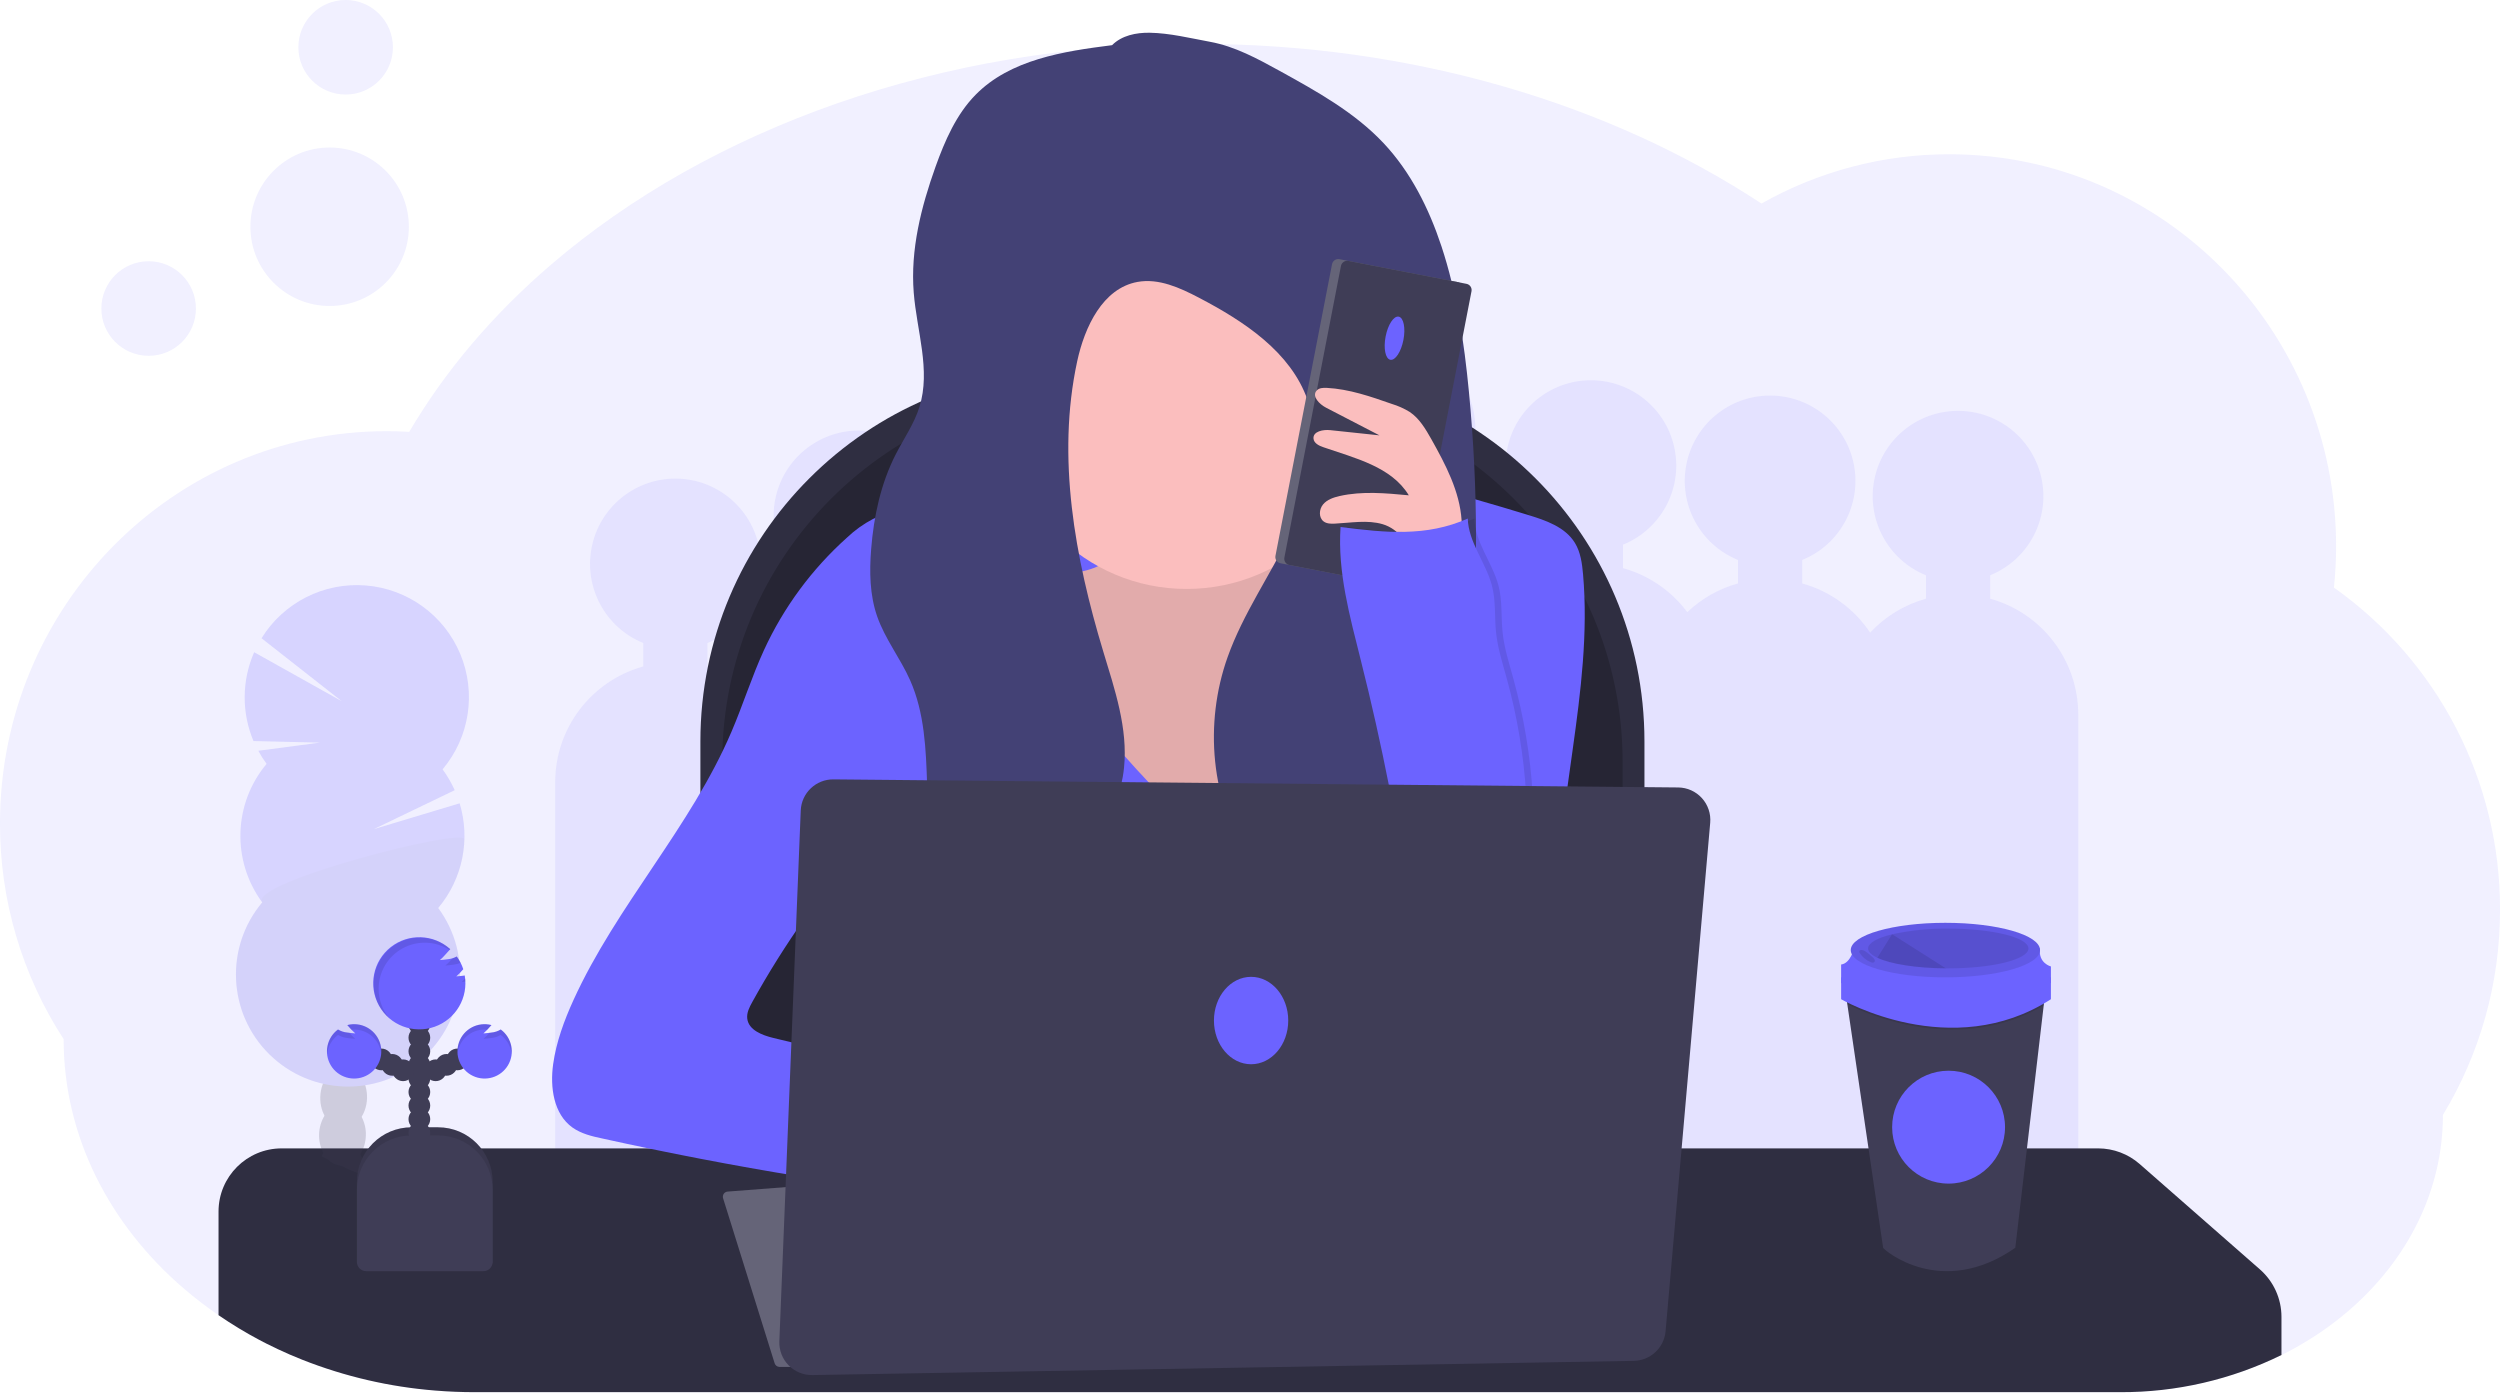
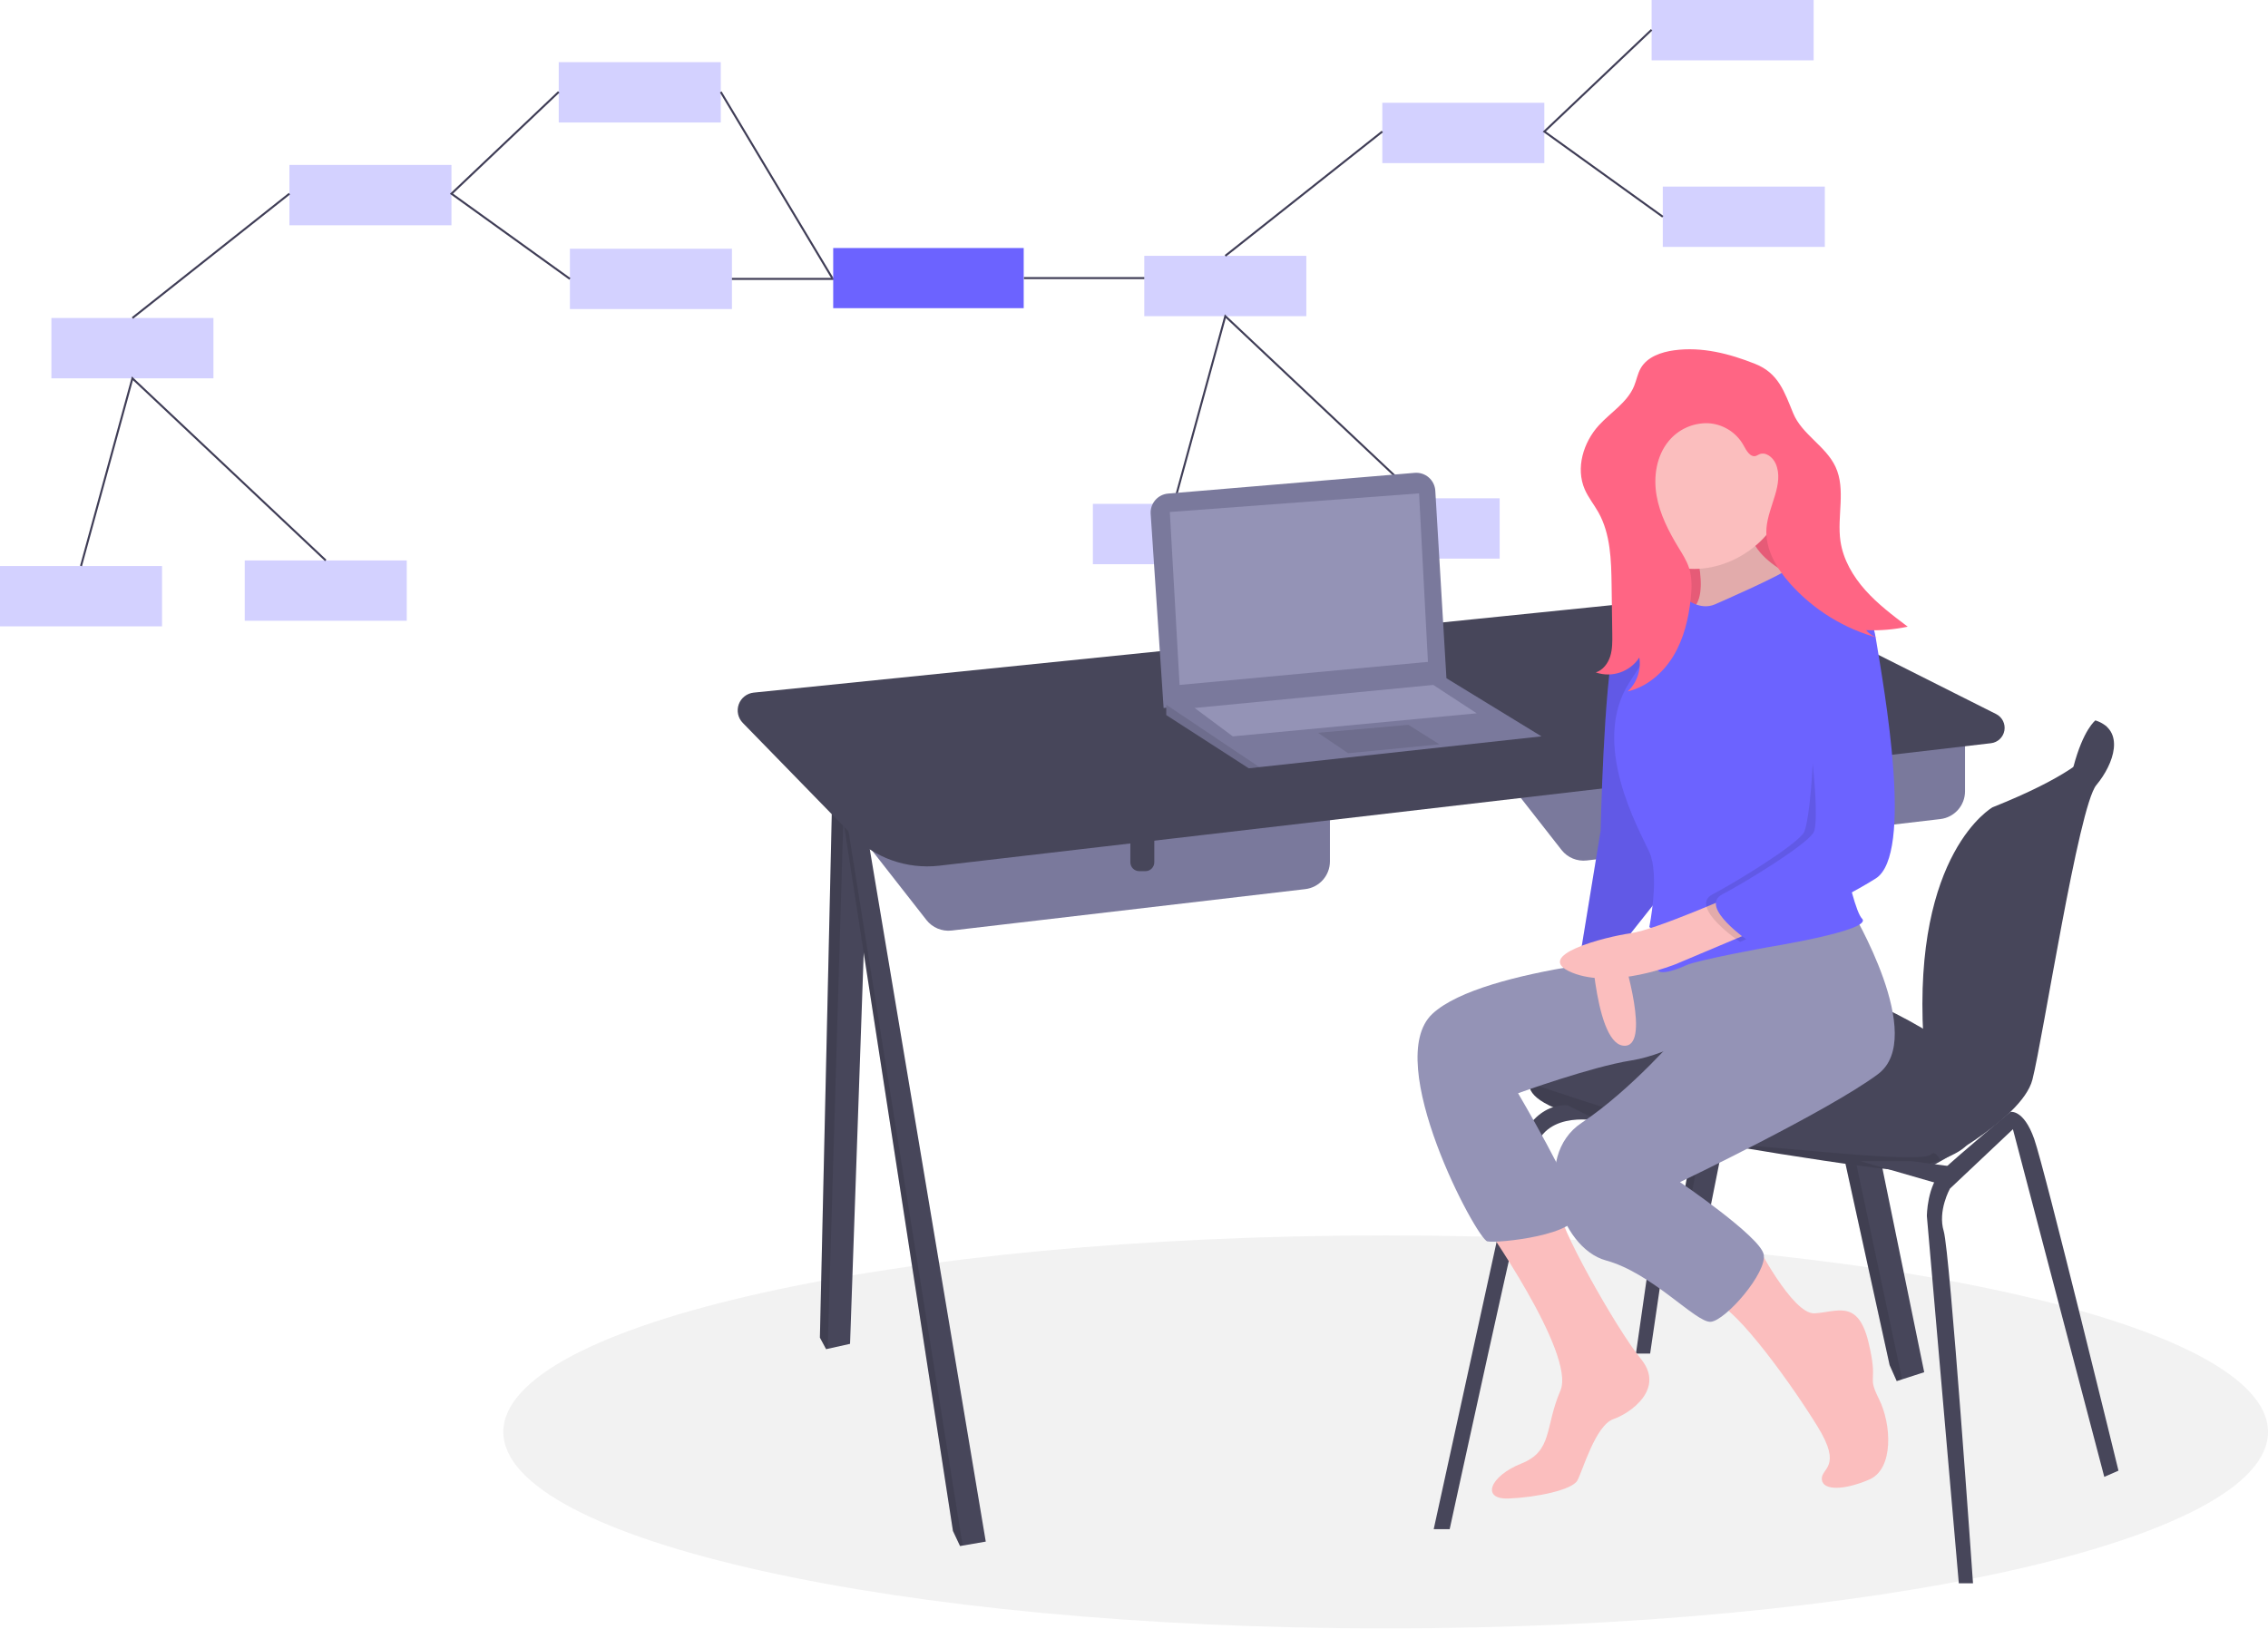
- <svg xmlns="http://www.w3.org/2000/svg" id="a154b3ae-224e-4b43-86b8-0ffeb27982c5" data-name="Layer 1" width="1144" height="637" viewBox="0 0 1144 637">
-   <path d="M1172,547.81a180.56,180.56,0,0,1-26.12,93.88c0,34.62-16.14,66-42.32,88.87a144.74,144.74,0,0,1-21.08,15.28c-.3.19-.61.37-.92.55-.56.33-1.12.66-1.69,1l-.53.31h0c-2.39,1.35-4.83,2.65-7.32,3.87a165.67,165.67,0,0,1-73.76,17H245.17q-9,0-17.84-.72a211.15,211.15,0,0,1-61.06-14.14q-5.72-2.26-11.22-4.86-2.62-1.23-5.19-2.53c-1.07-.54-2.14-1.1-3.2-1.66A190.5,190.5,0,0,1,128,733.32a183.89,183.89,0,0,1-15.8-12.12C78.17,692,57.12,651.59,57.12,607A180.5,180.5,0,0,1,28,508.32c0-99.14,79.24-179.51,177-179.51,3,0,6,.09,9,.25.43,0,.85,0,1.28.06,16.48-28.09,38.51-53.9,65-76.62,72.24-61.9,177.82-100.92,295.43-100.92,98.82,0,189.15,27.55,258.34,73.07A174.18,174.18,0,0,1,920,202.1c97.74,0,177,80.37,177,179.51a184.9,184.9,0,0,1-1,18.78A180,180,0,0,1,1172,547.81Z" transform="translate(-28 -131.5)" fill="#6c63ff" opacity="0.1" />
-   <path d="M938.69,405.47V394.74a39.05,39.05,0,1,0-29.38,0v10.73A55,55,0,0,0,883.77,421a55.08,55.08,0,0,0-31.08-22.52V387.74a39.05,39.05,0,1,0-29.38,0v10.73a55,55,0,0,0-23.21,13.16,55.08,55.08,0,0,0-29.41-20.16V380.74a39.05,39.05,0,1,0-29.38,0v10.73a55,55,0,0,0-26,16.06,55.09,55.09,0,0,0-36.57-33.06V363.74a39.05,39.05,0,1,0-29.38,0v10.73a55,55,0,0,0-40,47.77,54.62,54.62,0,0,0-16.57-7.77V403.74a39.05,39.05,0,1,0-29.38,0v10.73a55.18,55.18,0,0,0-34.66,28.7,54.58,54.58,0,0,0-15-6.7V425.74a39.05,39.05,0,1,0-29.38,0v10.73a54.29,54.29,0,0,0-14.21,6.22,55.14,55.14,0,0,0-34.41-28.22V403.74a39.05,39.05,0,1,0-29.38,0v10.73a55.1,55.1,0,0,0-35.87,31.36,55,55,0,0,0-18.75-9.36V425.74a39.05,39.05,0,1,0-29.38,0v10.73a55,55,0,0,0-40.31,53v248H392v-22h52v22H554v-22h79v-40h68v17h82v7h86v7H979v-248A55,55,0,0,0,938.69,405.47Z" transform="translate(-28 -131.5)" fill="#6c63ff" opacity="0.1" />
-   <path d="M490.78,169h91.43A170.28,170.28,0,0,1,752.5,339.28V570a0,0,0,0,1,0,0h-432a0,0,0,0,1,0,0V339.28A170.28,170.28,0,0,1,490.78,169Z" fill="#2f2e41" />
-   <path d="M500.78,178.28h71.43A170.28,170.28,0,0,1,742.5,348.56V560.71a0,0,0,0,1,0,0h-412a0,0,0,0,1,0,0V348.56A170.28,170.28,0,0,1,500.78,178.28Z" opacity="0.2" />
-   <path d="M1072,734.09v17.46a165.67,165.67,0,0,1-73.76,17H245.17q-9,0-17.84-.72a211.15,211.15,0,0,1-61.06-14.14q-5.72-2.26-11.22-4.86-2.62-1.23-5.19-2.53c-1.07-.54-2.14-1.1-3.2-1.66A190.5,190.5,0,0,1,128,733.32V685.9A28.9,28.9,0,0,1,156.9,657H988.13a28.9,28.9,0,0,1,19,7.17l55,48.2A28.87,28.87,0,0,1,1072,734.09Z" transform="translate(-28 -131.5)" fill="#2f2e41" />
-   <path d="M510.67,357.31q-32.71,2.16-65.17,7c-6.15.92-12.39,1.94-18,4.66a52.8,52.8,0,0,0-11.94,8.56,157.38,157.38,0,0,0-38,51.53c-5.57,12.15-9.57,25-14.82,37.25-18.69,43.75-52.59,79.53-72.32,122.82-4.27,9.37-7.87,19.15-9.3,29.34-1.48,10.54.2,22.84,8.86,29,4,2.83,8.86,4,13.62,5a1641.51,1641.51,0,0,0,181.57,29.65c-6.61-6.38-8.82-16.27-7.95-25.41s4.46-17.78,8-26.25q-51.81-11.43-103.36-24c-5.13-1.25-11.29-3.6-11.92-8.84-.32-2.67,1-5.24,2.3-7.59a407.17,407.17,0,0,1,52.4-74c0,28.06-1.39,59.75-1.39,87.82H747.35a248,248,0,0,1-6.84-48.85C739,501.24,757.1,447.89,752.4,394.24c-.44-4.95-1.12-10.05-3.71-14.29-4.47-7.32-13.39-10.35-21.59-12.85-31.44-9.56-63.54-19.23-96.4-18.48-9.77.23-19.5,1.37-29.21,2.52C571.9,354.63,540.4,355.34,510.67,357.31Z" transform="translate(-28 -131.5)" fill="#6c63ff" />
-   <path d="M358.88,679.82l23.6,75.53a2.36,2.36,0,0,0,2.25,1.65H486l-24-88-101.06,7.77A2.36,2.36,0,0,0,358.88,679.82Z" transform="translate(-28 -131.5)" fill="#656478" />
-   <path d="M532,389.79c-4.4,2.53-9.53,3.44-14.53,4.31l-32.27,5.6c-6.28,1.09-12.89,2.33-17.73,6.48-9.9,8.47-7.76,24.06-4.76,36.74l6,25.44c4.52,19.12,9.14,38.47,18.41,55.79,16.19,30.23,45.89,52,78.55,62.49,11.67,3.75,24,6.19,36.18,4.85,23.86-2.62,44.27-19.63,56.85-40.08s18.57-44.17,24.06-67.55c5.27-22.38,10.28-45.08,9.94-68.08-.1-7.16-.82-14.64-4.64-20.71-8.37-13.33-27.34-14.33-42.89-11.87-2.42.39-4.93.81-7.26.08-7-2.18-7.16-11.79-10.16-18.46-5.67-12.58-22.49-14.81-36.24-13.67s-35.16,2.61-47.14,10.4C532.85,369,545.51,382,532,389.79Z" transform="translate(-28 -131.5)" fill="#fbbebe" />
-   <path d="M532,389.79c-4.4,2.53-9.53,3.44-14.53,4.31l-32.27,5.6c-6.28,1.09-12.89,2.33-17.73,6.48-9.9,8.47-7.76,24.06-4.76,36.74l6,25.44c4.52,19.12,9.14,38.47,18.41,55.79,16.19,30.23,45.89,52,78.55,62.49,11.67,3.75,24,6.19,36.18,4.85,23.86-2.62,44.27-19.63,56.85-40.08s18.57-44.17,24.06-67.55c5.27-22.38,10.28-45.08,9.94-68.08-.1-7.16-.82-14.64-4.64-20.71-8.37-13.33-27.34-14.33-42.89-11.87-2.42.39-4.93.81-7.26.08-7-2.18-7.16-11.79-10.16-18.46-5.67-12.58-22.49-14.81-36.24-13.67s-35.16,2.61-47.14,10.4C532.85,369,545.51,382,532,389.79Z" transform="translate(-28 -131.5)" opacity="0.1" />
-   <path d="M505.29,418.45c4.88,10.24,8.54,21.1,14.44,30.79,4.69,7.7,10.7,14.49,16.68,21.24C551.9,488,567.59,505.66,586.76,519a222.93,222.93,0,0,1,55.37-109c8.26-8.87,18.6-17.61,30.72-17.28,7.52.21,14.46,3.94,20.72,8.09,7,4.63,13.62,10,18.65,16.67,7.95,10.62,11.38,24.07,12,37.32s-1.44,26.47-3.48,39.57l-10.5,67.71c-.61,3.92-1.46,8.25-4.66,10.6a14.67,14.67,0,0,1-6,2.16c-38.17,7.43-77.51,2.61-116.4,2.23-43-.41-87.19,4.49-127.92-9.19-2.13-.72-4.34-1.55-5.78-3.26a12.06,12.06,0,0,1-2-4.31c-9.49-30.72-1.88-63.73,3.75-95.38a748.38,748.38,0,0,0,9.51-75.78c.17-2.29,25.33,2.77,28.14,4.39C496.53,398.07,501.61,410.73,505.29,418.45Z" transform="translate(-28 -131.5)" fill="#6c63ff" />
-   <g opacity="0.2">
-     <path d="M194.87,668.29c0,.46-.05.91-.1,1.35q-5.72-2.26-11.22-4.86a9.1,9.1,0,0,1-5.19-2.53c-1.07-.54-2.14-1.1-3.2-1.66a13.68,13.68,0,0,1,.81-1.46c2.06-3.26,5.19-5.3,8.64-5.19s6.44,2.34,8.29,5.71A16.87,16.87,0,0,1,194.87,668.29Z" transform="translate(-28 -131.5)" fill="#3f3d56" />
-     <path d="M195.41,651.17a16.88,16.88,0,0,1-2.51,8.48c-2.06,3.25-5.19,5.29-8.64,5.18l-.71-.05a9.1,9.1,0,0,1-5.19-2.53,12.53,12.53,0,0,1-2.39-3.12,17.55,17.55,0,0,1,.54-17.12c2.06-3.26,5.19-5.3,8.64-5.19s6.44,2.34,8.29,5.71A16.87,16.87,0,0,1,195.41,651.17Z" transform="translate(-28 -131.5)" fill="#3f3d56" />
-     <ellipse cx="185.25" cy="633.7" rx="14.01" ry="10.7" transform="translate(-481.98 667.38) rotate(-88.19)" fill="#3f3d56" />
-     <ellipse cx="185.79" cy="616.59" rx="14.01" ry="10.7" transform="translate(-464.35 651.34) rotate(-88.19)" fill="#3f3d56" />
-     <ellipse cx="186.33" cy="599.47" rx="14.01" ry="10.7" transform="translate(-446.72 635.3) rotate(-88.19)" fill="#3f3d56" />
-     <path d="M150,481.05a49.66,49.66,0,0,1-3.8-6l28.26-3.73L144,470.6a51.38,51.38,0,0,1,.31-40.64l40.12,22.44-36.75-28.84a51.28,51.28,0,1,1,82.84,60,51.12,51.12,0,0,1,5.55,9.53L199,510.93l39.33-11.83A51.34,51.34,0,0,1,228.53,547,51.28,51.28,0,1,1,148,544.43a51.28,51.28,0,0,1,2-63.38Z" transform="translate(-28 -131.5)" fill="#6c63ff" />
-     <path d="M240.5,515.62a51.06,51.06,0,0,1-12,31.35A51.28,51.28,0,1,1,148,544.43C141.37,535.49,240.68,509.87,240.5,515.62Z" transform="translate(-28 -131.5)" opacity="0.1" />
-   </g>
-   <circle cx="68.02" cy="141.18" r="21.63" fill="#6c63ff" opacity="0.1" />
-   <circle cx="158.17" cy="21.63" r="21.63" fill="#6c63ff" opacity="0.1" />
-   <circle cx="150.84" cy="103.76" r="36.25" fill="#6c63ff" opacity="0.1" />
-   <circle cx="543" cy="185.5" r="84" fill="#fbbebe" />
-   <path d="M536.88,152.17c-22.41,2.84-46.6,6.59-62.44,22.69-8.86,9-14.05,21-18.32,32.88-6.62,18.5-11.55,38-10,57.63,1.38,17.56,7.88,35.52,2.62,52.34-2.42,7.74-7.17,14.5-10.86,21.71-6.84,13.39-10.06,28.4-11.24,43.39-.82,10.31-.66,20.92,2.73,30.69,3.61,10.4,10.65,19.25,15.11,29.31,6.6,14.86,7.26,31.58,7.77,47.83s.94,32.39,1.32,48.58c.24,10.18.26,21.08-5.37,29.57,20.79-8.33,41.87-16.83,59.66-30.43s32.19-33.21,34.49-55.49c1.86-18.06-4.24-35.86-9.5-53.24-13-43-21.4-88.84-11.94-132.75,3.41-15.81,11.7-33.46,27.61-36.37,9.71-1.77,19.4,2.66,28.15,7.24,20.68,10.82,42,24.82,49.7,46.85,7,19.92,1.11,42.11-8,61.13s-21.51,36.51-28.59,56.39c-10.87,30.5-7.81,66.21,10.25,93.08s51.43,43.4,83.52,39.06c-2.51-10.84-10.38-19.6-14.6-29.9-7.67-18.71-2.5-40.23,5.75-58.69S694.21,440,699.37,420.4c3.64-13.8,4.08-28.22,4.06-42.49,0-22.46-1.11-44.93-3.27-67.29s-5.46-45-12.58-66.51c-5.72-17.25-14.05-33.93-26.51-47.16-13.26-14.09-30.52-23.64-47.47-33-10.14-5.58-20.5-11.23-31.88-13.32-9-1.65-18.46-4-27.64-4.15C547.84,146.39,541.28,147.74,536.88,152.17Z" transform="translate(-28 -131.5)" fill="#434175" />
-   <rect x="624.01" y="254.09" width="60.85" height="141.74" rx="2.9" transform="translate(45.9 -250.24) rotate(10.98)" fill="#656478" />
-   <rect x="628.09" y="254.88" width="60.85" height="141.74" rx="2.9" transform="translate(46.13 -251) rotate(10.98)" fill="#3f3d56" />
-   <ellipse cx="666.17" cy="286.29" rx="10.05" ry="4.15" transform="translate(230.2 754.21) rotate(-79.02)" fill="#6c63ff" />
-   <path d="M683,332.5c-2.64-4.67-5.46-9.5-9.91-12.49a35,35,0,0,0-8.18-3.67c-9.69-3.39-19.54-6.81-29.79-7.35-1.67-.08-3.58,0-4.67,1.28-2.24,2.63,1.31,6.21,4.38,7.8l24.42,12.65-22.51-2.38c-3.27-.35-7.93.54-7.69,3.82.16,2.15,2.52,3.32,4.56,4,14.45,5,31.15,8.92,39.06,22-10.54-1-21.31-2-31.64.32-2.83.64-5.76,1.63-7.61,3.86s-2.06,6,.27,7.77c1.44,1.07,3.38,1.1,5.18,1,7.33-.35,14.85-1.81,21.89.28s13.29,9.47,10.86,16.39c6.24.56,13.62,0,19.39-2.69,6.36-3,6.21-8.64,5.82-15.44C696,356.33,689.39,343.9,683,332.5Z" transform="translate(-28 -131.5)" fill="#fbbebe" />
-   <path d="M676.69,550.49a1125.21,1125.21,0,0,0-23-116.92c-5-20-10.68-40.34-9.25-60.92,20.66,2.63,39.17,4.58,58.21-3.86.31,10.81,8.15,20,11,30.45,1.91,7,1.19,14.41,1.94,21.62s3,14.2,4.93,21.21a260.23,260.23,0,0,1,6.63,106.74C709.48,550.91,694.32,553.22,676.69,550.49Z" transform="translate(-28 -131.5)" opacity="0.1" />
-   <path d="M673.69,550.49a1125.21,1125.21,0,0,0-23-116.92c-5-20-10.68-40.34-9.25-60.92,20.66,2.63,39.17,4.58,58.21-3.86.31,10.81,8.15,20,11,30.45,1.91,7,1.19,14.41,1.94,21.62s3,14.2,4.93,21.21a260.23,260.23,0,0,1,6.63,106.74C706.48,550.91,691.32,553.22,673.69,550.49Z" transform="translate(-28 -131.5)" fill="#6c63ff" />
-   <path d="M384.63,745.27l9.79-242.87a14.86,14.86,0,0,1,15-14.26l386.52,3.7A14.86,14.86,0,0,1,810.59,508L790.17,740.67a14.86,14.86,0,0,1-14.55,13.56l-375.88,6.5A14.87,14.87,0,0,1,384.63,745.27Z" transform="translate(-28 -131.5)" fill="#3f3d56" />
-   <ellipse cx="572.5" cy="467" rx="17" ry="20" fill="#6c63ff" />
-   <path d="M964,584.76l-.8,6.86-13,110.86c-33.89,23.63-60.25.92-60.48,0L873.34,591.1l-.93-6.34Z" transform="translate(-28 -131.5)" fill="#3f3d56" />
-   <path d="M964,584.76l-.8,6.86c-38.18,22.2-78.91,4.92-89.86-.52l-.93-6.34Z" transform="translate(-28 -131.5)" opacity="0.1" />
-   <path d="M870.5,578.74v10s50.5,29.36,96,0v-10Z" transform="translate(-28 -131.5)" fill="#6c63ff" />
-   <path d="M876.37,565.53s-1.47,6.75-5.87,7.34v8.51h96v-7.63s-5.87-1.47-5-8.22Z" transform="translate(-28 -131.5)" fill="#6c63ff" />
-   <ellipse cx="890.21" cy="434.76" rx="43.3" ry="12.48" fill="#6c63ff" />
-   <ellipse cx="890.21" cy="434.76" rx="43.3" ry="12.48" opacity="0.1" />
-   <path d="M956.22,565.53c0,5-16.42,9.1-36.69,9.1h-1.08c-13.61-.1-25.37-2-31.37-4.84-2.71-1.28-4.25-2.73-4.25-4.26,0-2.54,4.2-4.84,11-6.49a113.49,113.49,0,0,1,25.73-2.61C939.8,556.43,956.22,560.5,956.22,565.53Z" transform="translate(-28 -131.5)" opacity="0.1" />
-   <path d="M918.45,574.63c-13.61-.1-25.37-2-31.37-4.84h0L893.8,559Z" transform="translate(-28 -131.5)" opacity="0.1" />
-   <path d="M880.1,566.23c-.52-.11-1.21.07-1.31.59a1.27,1.27,0,0,0,.2.75,10.67,10.67,0,0,0,4.78,4.09,2.85,2.85,0,0,0,1.09.35,1,1,0,0,0,1-.52,1.13,1.13,0,0,0-.07-.93,4.13,4.13,0,0,0-1.24-1.36C883.21,568.15,881.84,566.52,880.1,566.23Z" transform="translate(-28 -131.5)" opacity="0.1" />
-   <circle cx="891.67" cy="515.79" r="25.83" fill="#6c63ff" />
-   <path d="M188.33,515.85h12.11a25,25,0,0,1,25,25V578a0,0,0,0,1,0,0H163.33a0,0,0,0,1,0,0V540.85A25,25,0,0,1,188.33,515.85Z" fill="#3f3d56" />
-   <path d="M188.33,515.85h12.11a25,25,0,0,1,25,25V578a0,0,0,0,1,0,0H163.33a0,0,0,0,1,0,0V540.85A25,25,0,0,1,188.33,515.85Z" opacity="0.1" />
-   <circle cx="191.9" cy="524.55" r="4.97" fill="#3f3d56" />
-   <circle cx="191.9" cy="518.34" r="4.97" fill="#3f3d56" />
-   <circle cx="191.9" cy="512.12" r="4.97" fill="#3f3d56" />
-   <circle cx="191.9" cy="505.91" r="4.97" fill="#3f3d56" />
-   <circle cx="191.9" cy="499.7" r="4.97" fill="#3f3d56" />
-   <circle cx="191.9" cy="493.49" r="4.97" fill="#3f3d56" />
-   <circle cx="191.9" cy="487.28" r="4.97" fill="#3f3d56" />
-   <circle cx="199.36" cy="489.76" r="4.97" fill="#3f3d56" />
-   <circle cx="204.33" cy="487.28" r="4.97" fill="#3f3d56" />
-   <circle cx="209.3" cy="484.79" r="4.97" fill="#3f3d56" />
-   <circle cx="191.9" cy="481.07" r="4.97" fill="#3f3d56" />
-   <circle cx="191.9" cy="474.86" r="4.97" fill="#3f3d56" />
-   <circle cx="191.9" cy="468.64" r="4.97" fill="#3f3d56" />
-   <circle cx="191.9" cy="462.43" r="4.97" fill="#3f3d56" />
-   <path d="M240.5,577.91c-1.23.18-2.47.31-3.71.39A28.56,28.56,0,0,0,240,575a21.22,21.22,0,0,0-3-5.83,10.22,10.22,0,0,1-4,1.26c-1.23.18-2.47.31-3.71.4,1.63-1.33,3.15-3.33,4.75-5a21.09,21.09,0,1,0,6.61,12Z" transform="translate(-28 -131.5)" fill="#6c63ff" />
-   <path d="M257.11,602.6a9.68,9.68,0,0,1-4.18,1.39c-1.23.18-2.47.32-3.71.4a36.4,36.4,0,0,0,3.68-3.82,12.44,12.44,0,1,0,4.21,2Z" transform="translate(-28 -131.5)" fill="#6c63ff" />
-   <circle cx="184.45" cy="489.76" r="4.97" fill="#3f3d56" />
-   <circle cx="179.48" cy="487.28" r="4.97" fill="#3f3d56" />
-   <circle cx="174.51" cy="484.79" r="4.97" fill="#3f3d56" />
-   <path d="M182.7,602.6a9.64,9.64,0,0,0,4.18,1.39c1.23.18,2.47.32,3.71.4a35.42,35.42,0,0,1-3.68-3.82,12.44,12.44,0,1,1-4.21,2Z" transform="translate(-28 -131.5)" fill="#6c63ff" />
-   <path d="M188.33,519.58h12.11a25,25,0,0,1,25,25v32.87a4.24,4.24,0,0,1-4.24,4.24H167.57a4.24,4.24,0,0,1-4.24-4.24V544.58a25,25,0,0,1,25-25Z" fill="#3f3d56" />
-   <g opacity="0.1">
-     <path d="M240.88,579.27a18.83,18.83,0,0,1-1.6,1.52c.57,0,1.13-.09,1.7-.15C241,580.18,240.93,579.72,240.88,579.27Z" transform="translate(-28 -131.5)" />
-     <path d="M231.82,573.33c1.25-.08,2.48-.21,3.72-.39a12,12,0,0,0,3.23-.88,21.28,21.28,0,0,0-1.74-2.87,7.52,7.52,0,0,1-2,.85A28.79,28.79,0,0,1,231.82,573.33Z" transform="translate(-28 -131.5)" />
-     <path d="M201.27,584a21.08,21.08,0,0,1,32.5-17.76l.32-.34a21.1,21.1,0,1,0-27.82,31.73A21,21,0,0,1,201.27,584Z" transform="translate(-28 -131.5)" />
-   </g>
-   <g opacity="0.1">
-     <path d="M249.22,606.87c1.24-.08,2.48-.21,3.71-.39a9.7,9.7,0,0,0,4.18-1.4,12.43,12.43,0,0,1,5,8.8,11.38,11.38,0,0,0,.07-1.31,12.38,12.38,0,0,0-5-10,9.68,9.68,0,0,1-4.18,1.39l-1,.13A25.37,25.37,0,0,1,249.22,606.87Z" transform="translate(-28 -131.5)" />
-     <path d="M249.72,602.63a10.19,10.19,0,0,1,1.24.09c.65-.69,1.29-1.43,1.94-2.15a12.4,12.4,0,0,0-15.6,12c0,.42,0,.83.06,1.24A12.42,12.42,0,0,1,249.72,602.63Z" transform="translate(-28 -131.5)" />
-   </g>
-   <g opacity="0.1">
-     <path d="M190.59,606.87c-1.24-.08-2.48-.21-3.71-.39a9.65,9.65,0,0,1-4.18-1.4,12.43,12.43,0,0,0-5,8.8,11.38,11.38,0,0,1-.07-1.31,12.38,12.38,0,0,1,5-10,9.64,9.64,0,0,0,4.18,1.39l1,.13A23.67,23.67,0,0,0,190.59,606.87Z" transform="translate(-28 -131.5)" />
-     <path d="M190.09,602.63a10.36,10.36,0,0,0-1.25.09c-.64-.69-1.28-1.43-1.93-2.15a12.4,12.4,0,0,1,15.6,12c0,.42,0,.83-.06,1.24A12.42,12.42,0,0,0,190.09,602.63Z" transform="translate(-28 -131.5)" />
-   </g>
+ <svg xmlns="http://www.w3.org/2000/svg" id="e87ddc62-7528-42a5-8b37-f74ed0351019" data-name="Layer 1" width="1131" height="812.206" viewBox="0 0 1131 812.206">
+   <rect x="689.328" y="51.267" width="80.802" height="30.092" fill="#6c63ff" opacity="0.3" />
+   <rect x="823.626" width="80.802" height="30.092" fill="#6c63ff" opacity="0.3" />
+   <rect x="829.198" y="93.061" width="80.802" height="30.092" fill="#6c63ff" opacity="0.3" />
+   <rect x="570.634" y="127.611" width="80.802" height="30.092" fill="#6c63ff" opacity="0.3" />
+   <rect x="545" y="251.321" width="80.802" height="30.092" fill="#6c63ff" opacity="0.3" />
+   <rect x="667.038" y="248.534" width="80.802" height="30.092" fill="#6c63ff" opacity="0.3" />
+   <polyline points="823.626 14.856 770.13 65.616 829.198 108.107" fill="none" stroke="#3f3d56" stroke-miterlimit="10" />
+   <line x1="689.328" y1="65.616" x2="611.034" y2="127.611" fill="none" stroke="#3f3d56" stroke-miterlimit="10" />
+   <polyline points="585.401 251.297 611.034 157.702 707.439 248.534" fill="none" stroke="#3f3d56" stroke-miterlimit="10" />
+   <rect x="144.328" y="82.267" width="80.802" height="30.092" fill="#6c63ff" opacity="0.3" />
+   <rect x="278.626" y="31" width="80.802" height="30.092" fill="#6c63ff" opacity="0.3" />
+   <rect x="284.198" y="124.061" width="80.802" height="30.092" fill="#6c63ff" opacity="0.3" />
+   <rect x="25.634" y="158.611" width="80.802" height="30.092" fill="#6c63ff" opacity="0.3" />
+   <rect y="282.321" width="80.802" height="30.092" fill="#6c63ff" opacity="0.3" />
+   <rect x="122.038" y="279.534" width="80.802" height="30.092" fill="#6c63ff" opacity="0.3" />
+   <polyline points="278.626 45.856 225.13 96.616 284.198 139.107" fill="none" stroke="#3f3d56" stroke-miterlimit="10" />
+   <line x1="144.328" y1="96.616" x2="66.034" y2="158.611" fill="none" stroke="#3f3d56" stroke-miterlimit="10" />
+   <polyline points="40.401 282.297 66.034 188.702 162.439 279.534" fill="none" stroke="#3f3d56" stroke-miterlimit="10" />
+   <line x1="365" y1="139.107" x2="456.634" y2="139.107" fill="none" stroke="#3f3d56" stroke-miterlimit="10" />
+   <rect x="415.5" y="123.706" width="95" height="30" fill="#6c63ff" />
+   <line x1="510.623" y1="138.706" x2="570.634" y2="138.706" fill="none" stroke="#3f3d56" stroke-miterlimit="10" />
+   <line x1="415.045" y1="138.706" x2="359.427" y2="45.856" fill="none" stroke="#3f3d56" stroke-miterlimit="10" />
+   <ellipse cx="691" cy="714.206" rx="440" ry="98" fill="#f2f2f2" />
+   <polygon points="894.984 391.611 852.078 606.582 842.79 606.582 841.768 604.994 838.809 600.39 875.964 399.572 881.604 397.21 894.984 391.611" fill="#47465a" />
+   <polygon points="881.604 397.21 841.768 604.994 838.809 600.39 875.964 399.572 881.604 397.21" opacity="0.1" />
+   <polygon points="959.564 684.432 948.533 687.988 945.852 688.855 942.313 680.893 881.604 403.96 887.916 402.545 901.177 399.572 959.564 684.432" fill="#47465a" />
+   <polygon points="948.533 687.988 945.852 688.855 942.313 680.893 881.604 403.96 887.916 402.545 948.533 687.988" opacity="0.1" />
+   <polygon points="433.636 391.611 423.905 670.277 412.753 672.754 411.962 672.931 408.865 667.181 415.058 394.264 421.016 393.415 433.636 391.611" fill="#47465a" />
+   <polygon points="421.016 393.415 412.753 672.754 411.962 672.931 408.865 667.181 415.058 394.264 421.016 393.415" opacity="0.1" />
+   <polygon points="491.581 768.917 480.045 770.907 478.753 771.128 475.215 763.609 419.039 399.572 420.658 399.081 429.213 396.476 491.581 768.917" fill="#47465a" />
+   <polygon points="480.045 770.907 478.753 771.128 475.215 763.609 419.039 399.572 420.658 399.081 480.045 770.907" opacity="0.1" />
+   <path d="M770.246,412.949l42.951,54.882a13.928,13.928,0,0,0,12.588,5.249l176.318-20.65a13.928,13.928,0,0,0,12.308-13.833v-40.688Z" transform="translate(-34.5 -43.89695)" fill="#7a799c" />
+   <path d="M880.388,377.898h11.943a0,0,0,0,1,0,0v17.236a4.438,4.438,0,0,1-4.438,4.438H884.825a4.438,4.438,0,0,1-4.438-4.438V377.898A0,0,0,0,1,880.388,377.898Z" fill="#47465a" />
+   <path d="M453.539,447.893l42.951,54.882a13.928,13.928,0,0,0,12.588,5.249l176.318-20.65A13.928,13.928,0,0,0,697.704,473.541V432.853Z" transform="translate(-34.5 -43.89695)" fill="#7a799c" />
+   <path d="M563.68,412.842h11.943a0,0,0,0,1,0,0v17.236a4.438,4.438,0,0,1-4.438,4.438H568.118a4.438,4.438,0,0,1-4.438-4.438V412.842A0,0,0,0,1,563.68,412.842Z" fill="#47465a" />
+   <path d="M502.885,475.688l524.459-61.09a7.713,7.713,0,0,0,2.578-14.549l-93.817-47.182a108.587,108.587,0,0,0-59.802-11.017L410.361,389.36a8.918,8.918,0,0,0-5.459,15.095l54.259,55.668A52.673,52.673,0,0,0,502.885,475.688Z" transform="translate(-34.5 -43.89695)" fill="#47465a" />
+   <path d="M1085.044,406.318l-5.61-3.101s-6.056,4.458-10.99,23.24,9.221.204,9.221.204l6.193-12.828Z" transform="translate(-34.5 -43.89695)" fill="#47465a" />
+   <path d="M1025.027,578.38s-5.75,26.982-8.404,34.502c-1.3,3.68-7.582,7.046-14.544,9.621a97.379,97.379,0,0,1-19.073,4.976c-7.52.885-103.947-14.155-150.834-24.328-31.587-6.852-35.669-14.712-34.971-19.109a6.38,6.38,0,0,1,1.796-3.45s46.444-31.405,62.811-46.444,48.656-3.096,84.042,3.096S1025.027,578.38,1025.027,578.38Z" transform="translate(-34.5 -43.89695)" fill="#47465a" />
+   <path d="M1079.434,403.217s21.674,14.155-51.31,43.348c0,0-39.669,22.367-34.505,114.503a25.27,25.27,0,0,0,3.673,11.702c7.53,12.385,23.666,43.737-3.227,47.63V627.478s48.656-24.328,53.964-45.117,23.001-136.237,31.848-146.853S1094.473,408.083,1079.434,403.217Z" transform="translate(-34.5 -43.89695)" fill="#47465a" />
+   <path d="M1002.079,622.502a97.379,97.379,0,0,1-19.073,4.976c-7.52.885-103.947-14.155-150.834-24.328-31.587-6.852-35.669-14.712-34.971-19.109,20.763,7.099,88.183,29.632,112.378,31.494,28.751,2.212,83.68,8.36,87.842,4.18C999.023,618.105,1000.664,619.804,1002.079,622.502Z" transform="translate(-34.5 -43.89695)" opacity="0.1" />
+   <path d="M749.457,806.621l42.021-191.971s7.52-20.347,24.77-19.462L832.172,603.15s-26.54-6.193-32.29,14.155S757.419,806.621,757.419,806.621Z" transform="translate(-34.5 -43.89695)" fill="#47465a" />
+   <polygon points="815.808 675.143 832.616 557.926 840.136 557.926 822.885 675.143 815.808 675.143" fill="#47465a" />
+   <path d="M1011.315,833.603l-15.924-183.124s0-15.482,7.962-23.001,33.665-28.97,33.665-28.97,6.587-1.551,11.895,13.489,42.021,165.431,42.021,165.431l-7.077,3.096L1038.297,607.131l-31.405,29.636s-6.193,11.058-3.096,21.232,14.597,175.604,14.597,175.604Z" transform="translate(-34.5 -43.89695)" fill="#47465a" />
+   <polygon points="927.717 579.158 967.526 590.658 976.373 582.254 953.372 579.158 927.717 579.158" fill="#47465a" />
+   <path d="M608.313,300.201l6.455,96.824,141.103-13.712-5.615-94.649a9.52,9.52,0,0,0-10.301-8.922L617.013,290.082A9.52,9.52,0,0,0,608.313,300.201Z" transform="translate(-34.5 -43.89695)" fill="#7a799c" />
+   <polygon points="768.7 367.282 628.039 382.627 622.731 383.206 581.595 356.667 581.595 350.916 721.37 338.328 768.7 367.282" fill="#7a799c" />
+   <polygon points="628.039 382.627 622.731 383.206 581.595 356.667 581.595 351.518 628.039 382.627" opacity="0.1" />
+   <polygon points="583.364 255.373 588.23 341.627 712.082 330.127 707.658 246.084 583.364 255.373" fill="#9493b6" />
+   <polygon points="657.233 365.513 672.272 375.687 717.832 371.263 702.35 361.532 657.233 365.513" opacity="0.1" />
+   <polygon points="595.749 353.128 614.769 367.282 736.41 355.782 714.736 341.627 595.749 353.128" fill="#9493b6" />
+   <rect x="811.605" y="222.42" width="89.793" height="89.793" fill="#ff6584" />
+   <rect x="811.605" y="222.42" width="89.793" height="89.793" opacity="0.1" />
+   <path d="M877.029,307.871s12.667,34.306,0,40.639,45.389,0,45.389,0l16.361-13.195s-36.945-10.556-31.667-34.834S877.029,307.871,877.029,307.871Z" transform="translate(-34.5 -43.89695)" fill="#fbbebe" />
+   <path d="M877.029,307.871s12.667,34.306,0,40.639,45.389,0,45.389,0l16.361-13.195s-36.945-10.556-31.667-34.834S877.029,307.871,877.029,307.871Z" transform="translate(-34.5 -43.89695)" opacity="0.1" />
+   <path d="M773.056,651.986s47.501,67.029,39.584,85.501-3.694,30.084-19.528,36.417-20.056,17.945-6.333,17.417,31.667-4.222,34.306-8.972,8.972-27.445,17.945-30.611S864.89,736.431,852.751,721.653s-42.725-69.21-40.363-74.717S773.056,651.986,773.056,651.986Z" transform="translate(-34.5 -43.89695)" fill="#fbbebe" />
+   <path d="M872.279,519.512s-98.168,6.333-123.501,30.084,22.167,112.418,27.445,113.474,46.445-3.167,44.862-14.778-29.556-59.112-29.556-59.112,36.417-13.195,56.473-16.361,42.223-17.945,42.223-17.945Z" transform="translate(-34.5 -43.89695)" fill="#9493b6" />
+   <path d="M827.417,504.734s1.583,58.584,16.361,60.695,0-44.862,0-44.862l-.528-17.945Z" transform="translate(-34.5 -43.89695)" fill="#fbbebe" />
+   <path d="M872.279,351.149s-27.445-7.917-32.723,13.195-6.861,93.946-6.861,93.946l-9.5,58.056s17.417-5.278,21.111-2.639l22.167-27.973Z" transform="translate(-34.5 -43.89695)" fill="#6c63ff" />
+   <path d="M872.279,351.149s-27.445-7.917-32.723,13.195-6.861,93.946-6.861,93.946l-9.5,58.056s17.417-5.278,21.111-2.639l22.167-27.973Z" transform="translate(-34.5 -43.89695)" opacity="0.1" />
+   <path d="M909.779,663.225s18.445,36.261,29.528,35.733,21.639-7.389,26.917,14.25-1.056,15.834,5.278,28.5,7.389,34.834-4.75,40.112-23.222,5.806-23.75,0,10.556-5.806-2.111-26.389-39.584-58.056-50.667-61.751S909.779,663.225,909.779,663.225Z" transform="translate(-34.5 -43.89695)" fill="#fbbebe" />
+   <path d="M957.78,497.873s38,63.334,13.195,81.806-98.696,53.834-98.696,53.834,39.584,26.917,41.695,35.889-19,33.25-26.389,33.778-29.028-24.278-52.251-30.611-37.473-51.723-12.139-68.612,49.084-44.862,49.084-44.862l-7.385-40.634Z" transform="translate(-34.5 -43.89695)" fill="#9493b6" />
+   <path d="M924.84,286.664c0,22.444-22.991,40.999-45.436,40.999a40.639,40.639,0,1,1,0-81.279C901.849,246.384,924.84,264.219,924.84,286.664Z" transform="translate(-34.5 -43.89695)" fill="#fbbebe" />
+   <path d="M889.696,345.343s36.417-15.834,36.417-17.945,21.111,4.75,25.861,8.972,7.389,3.694,10.556,12.139-15.834,87.084-15.834,87.084,10.556,60.695,16.361,66.501S916.085,516.345,916.085,516.345s-34.834,6.333-40.639,8.972-16.361,6.333-14.25,0,11.083-11.083-4.222-19c0,0,5.278-25.861,0-37.473s-29.556-53.834-10.028-84.445,28.5-41.695,28.5-41.695S882.307,348.51,889.696,345.343Z" transform="translate(-34.5 -43.89695)" fill="#6c63ff" />
+   <path d="M901.307,489.428S860.14,507.687,847.737,509.377s-49.876,11.19-29.292,19.635,51.723-4.222,51.723-4.222l43.806-18.472Z" transform="translate(-34.5 -43.89695)" fill="#fbbebe" />
+   <path d="M945.629,343.724s15.202-7.353,19.424,18.508,19,107.668,0,119.807-62.806,31.667-62.806,31.667-25.861-17.417-13.722-23.75,41.167-24.278,45.389-30.611,8.488-77.027,1.099-88.638S945.629,343.724,945.629,343.724Z" transform="translate(-34.5 -43.89695)" opacity="0.1" />
+   <path d="M944.585,337.427s21.111-1.056,25.334,24.806,19,107.668,0,119.807-62.806,31.667-62.806,31.667-25.861-17.417-13.722-23.75,41.167-24.278,45.389-30.611S935.613,387.038,928.224,375.427,944.585,337.427,944.585,337.427Z" transform="translate(-34.5 -43.89695)" fill="#6c63ff" />
+   <path d="M869.394,218.612c-6.479.882-13.429,3.252-16.689,8.92-1.595,2.774-2.111,6.027-3.34,8.982-3.391,8.153-11.628,13.021-17.574,19.548-7.75,8.507-11.598,21.326-7.028,31.887,1.77,4.09,4.644,7.593,6.824,11.48,6.081,10.843,6.405,23.865,6.578,36.296l.34,24.441c.052,3.732.093,7.54-1.03,11.099s-3.633,6.893-7.192,8.017a18.64,18.64,0,0,0,21.708-7.413,19.049,19.049,0,0,1-5.822,16.899c9.676-2.279,17.79-9.316,22.902-17.842s7.482-18.442,8.545-28.326c.562-5.228.76-10.633-.892-15.625-1.163-3.516-3.192-6.668-5.118-9.83-4.966-8.154-9.437-16.826-11.037-26.238s.006-19.738,6.118-27.072a24.454,24.454,0,0,1,19.315-8.856,21.503,21.503,0,0,1,17.928,10.975c1.412,2.658,3.421,6.26,6.282,5.326a15.523,15.523,0,0,0,1.549-.761c3.19-1.452,6.814,1.413,8.221,4.623,4.437,10.127-3.738,21.181-4.583,32.205-.786,10.255,4.931,19.926,11.765,27.612a90.717,90.717,0,0,0,44.353,27.25,12.449,12.449,0,0,1-6.434-3.997,84.47,84.47,0,0,0,20.757-1.74c-7.426-5.596-14.905-11.24-21.105-18.171s-11.11-15.316-12.447-24.518c-1.794-12.35,2.805-25.723-2.454-37.041-4.808-10.347-16.732-16.129-21.087-26.674-4.423-10.712-7.291-20.017-19.002-24.68C896.962,220.299,883.204,216.732,869.394,218.612Z" transform="translate(-34.5 -43.89695)" fill="#ff6584" />
</svg>
